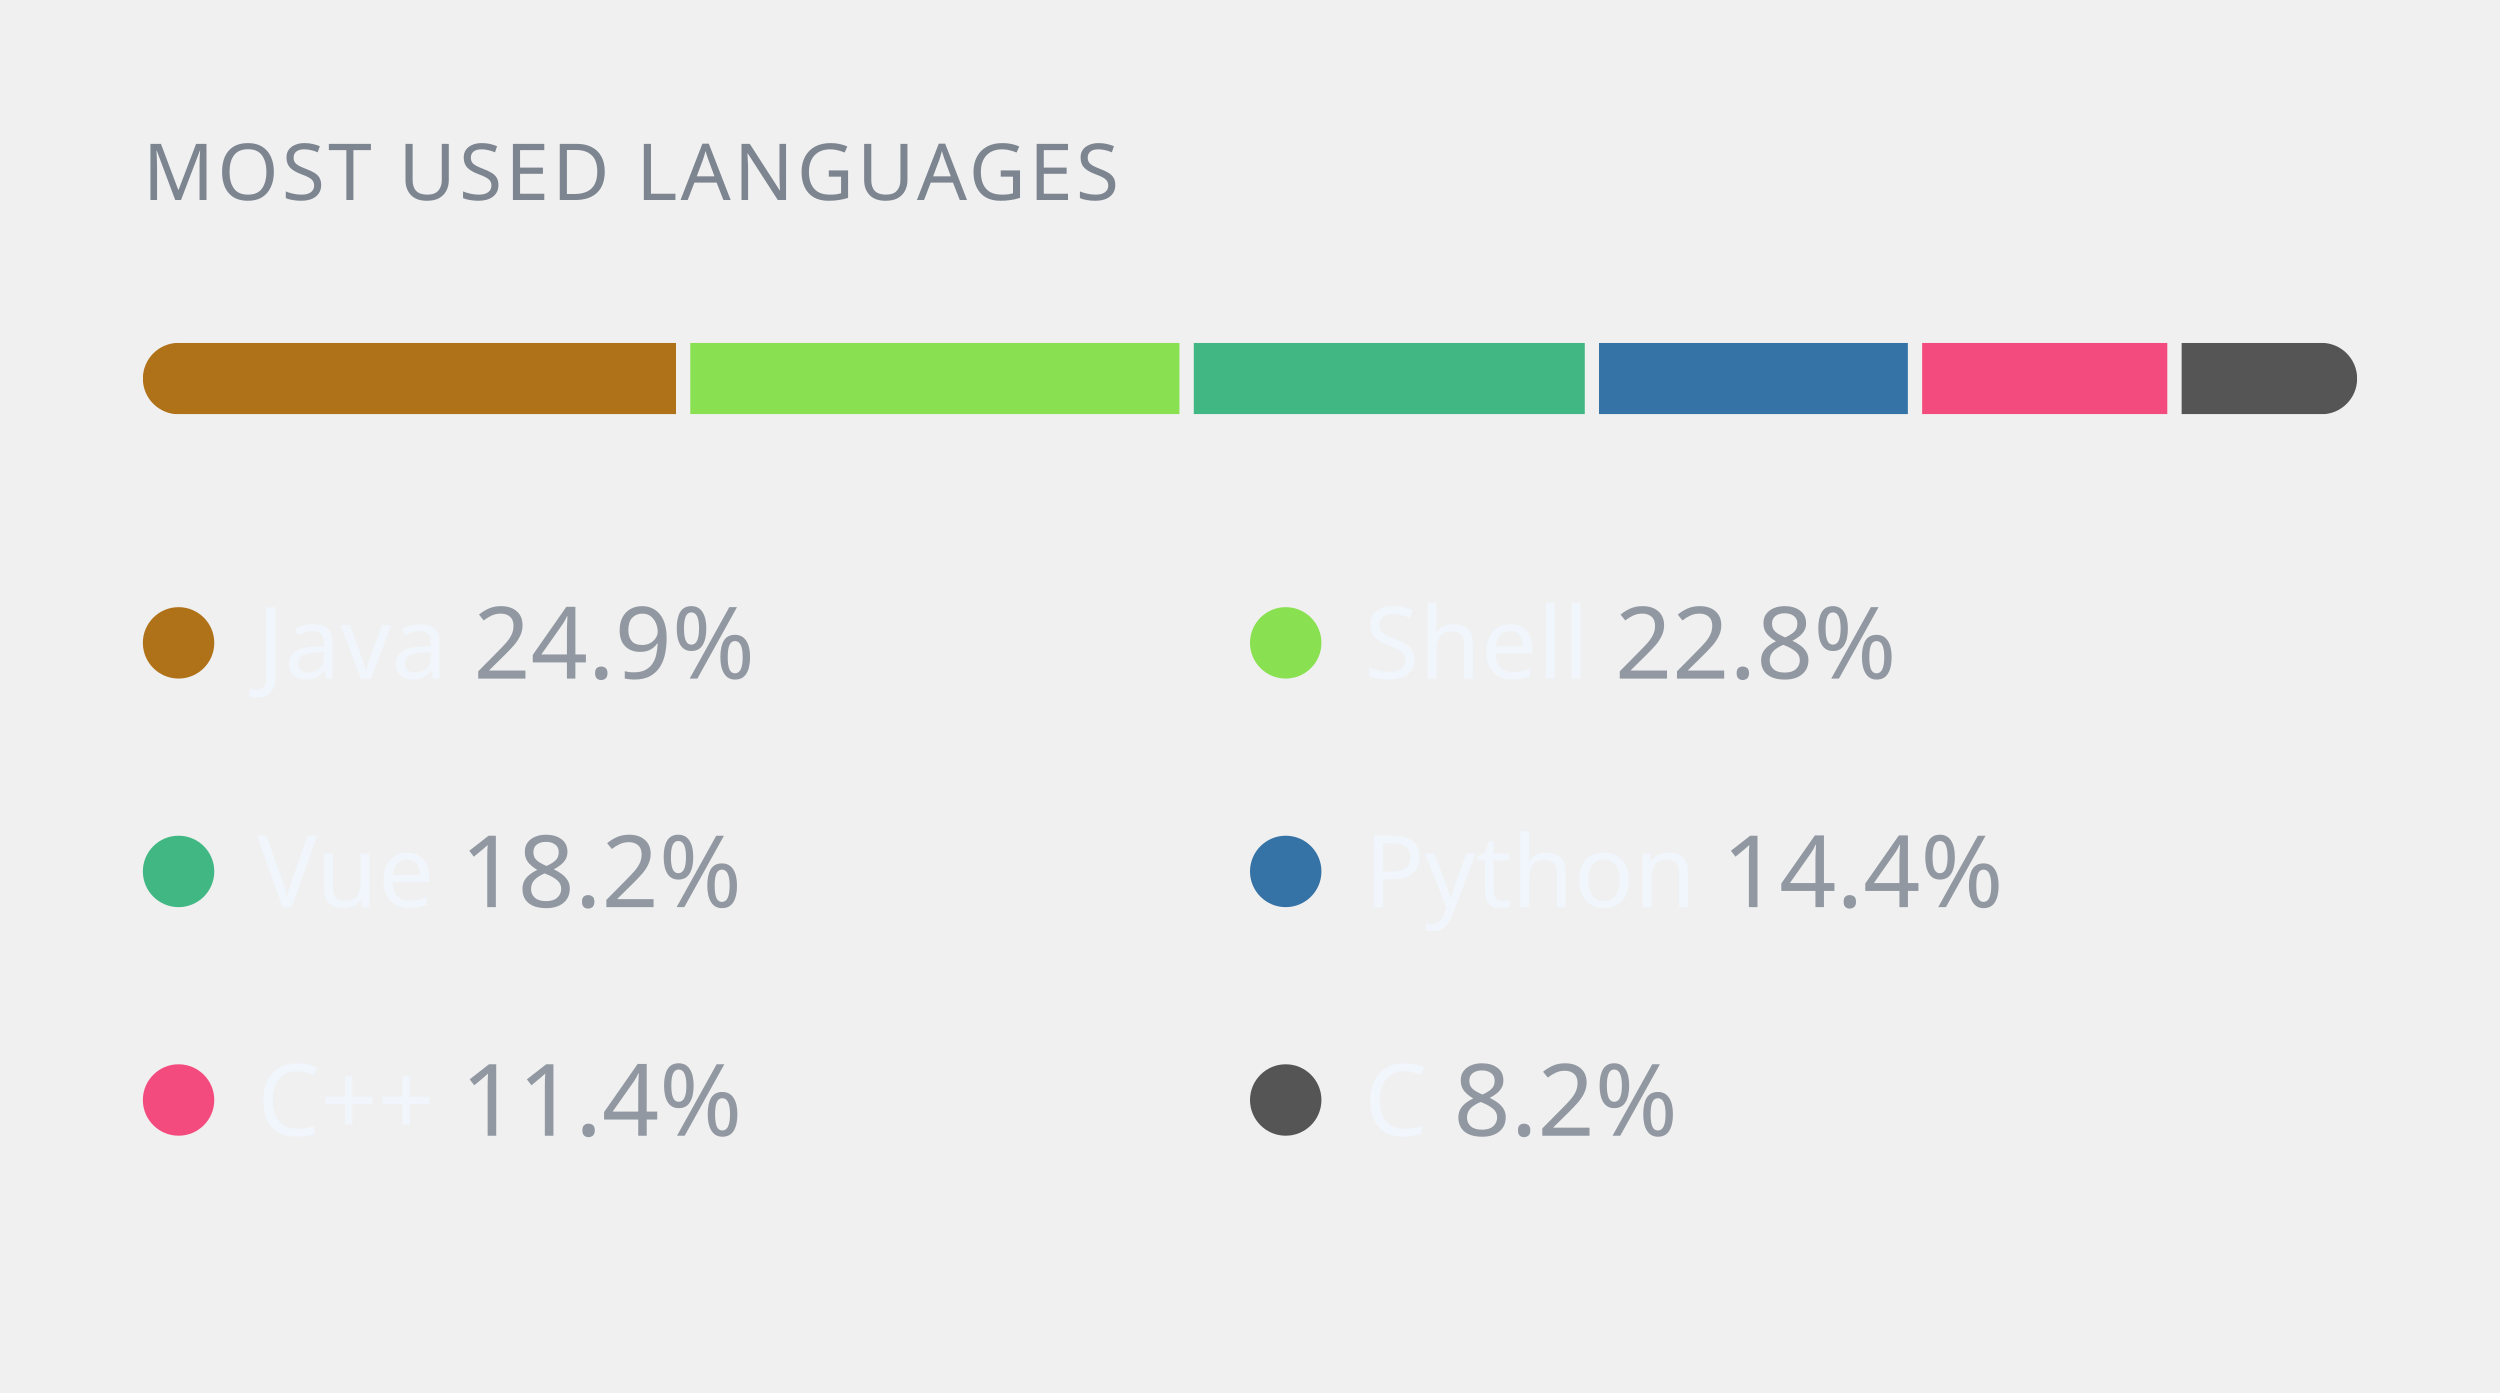
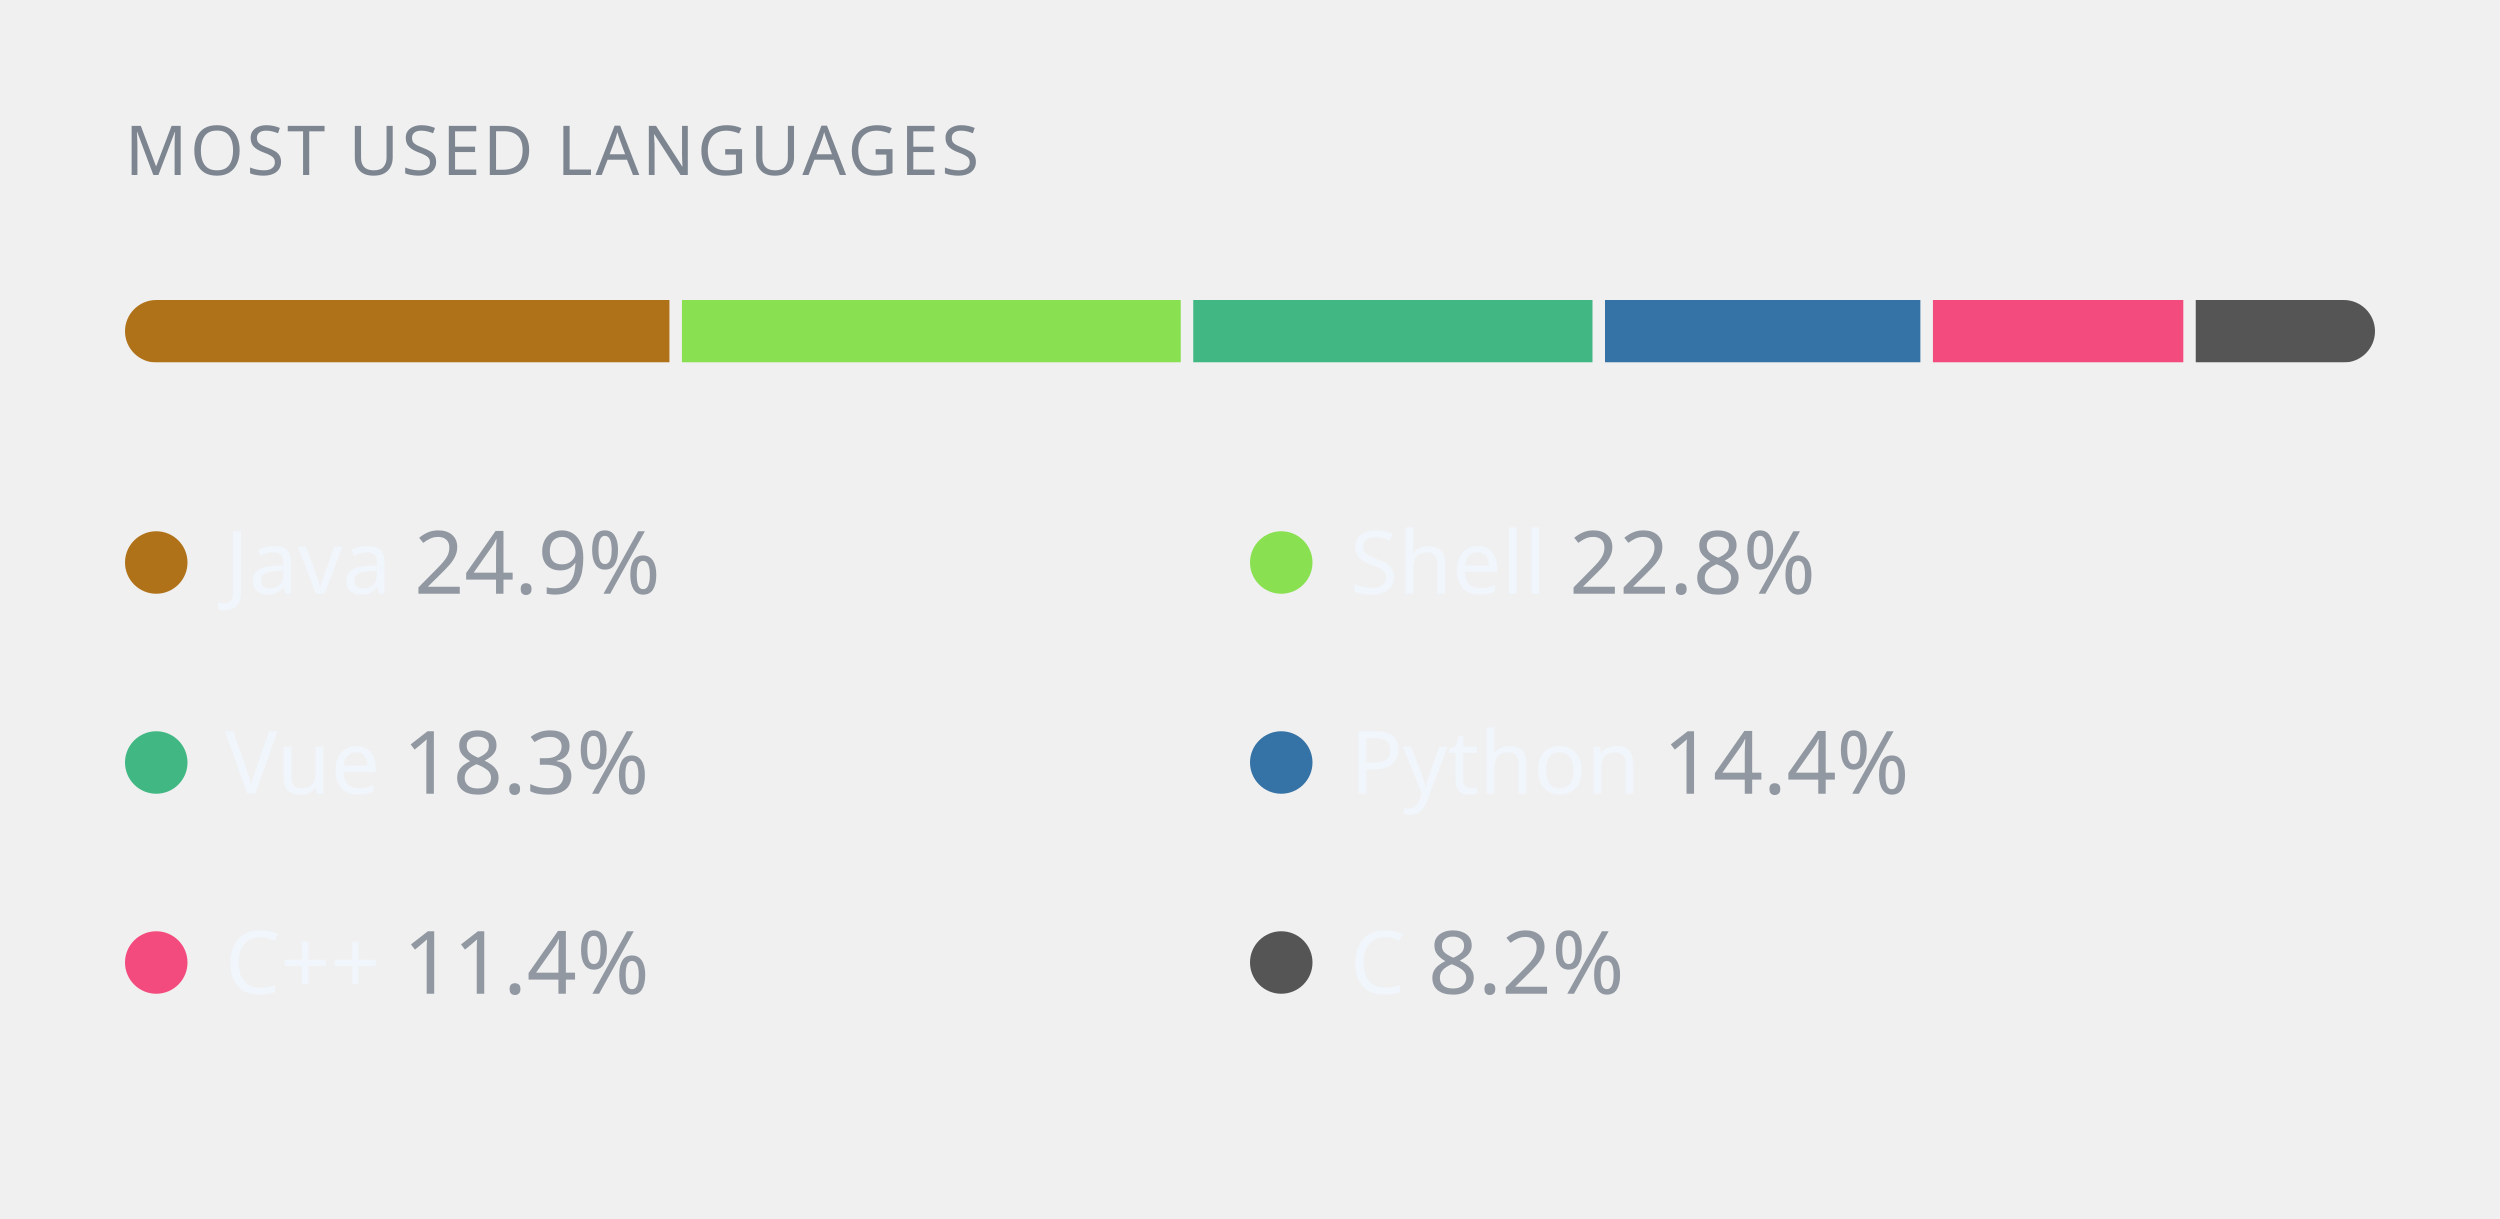
- <svg xmlns="http://www.w3.org/2000/svg" width="350" height="195" viewBox="0 0 350 195" fill="none" role="img" aria-labelledby="title desc">
+ <svg xmlns="http://www.w3.org/2000/svg" width="400" height="195" viewBox="0 0 400 195" fill="none" role="img" aria-labelledby="title desc">
  <style>
  text { font-family: -apple-system, BlinkMacSystemFont, 'Segoe UI', 'Noto Sans', Helvetica, Arial, sans-serif; fill: #f0f6fc; }
  .label { font-size: 14px; }
  .value { font-size: 14px; font-weight: 600; font-variant-numeric: tabular-nums; }
  .small { font-size: 12px; }
  .col { font-size: 11px; fill: #7d8590; letter-spacing: 0.04em; }
  .secondary { fill: #9198a1; }
  .muted { fill: #7d8590; }
  .icon { fill: #9198a1; }
  .fade { animation: fade 0.45s ease-out both; }
  .grow { transform-box: fill-box; transform-origin: left center; animation: grow 0.9s cubic-bezier(.2,.7,.2,1) 0.15s both; }
  .ring { animation: ring 1.2s cubic-bezier(.2,.7,.2,1) 0.2s both; }
  .pop { transform-box: fill-box; transform-origin: center; animation: pop 0.4s ease-out 0.5s both; }
  @keyframes fade { from { opacity: 0; transform: translateY(4px); } }
  @keyframes grow { from { transform: scaleX(0); } }
  @keyframes pop { from { opacity: 0; transform: scale(0.6); } }
  @media (prefers-reduced-motion: reduce) { * { animation: none !important; } }
</style>
-   <rect x="0.5" y="0.5" width="349" height="194" rx="6" fill="none" stroke="none" />
+   <rect x="0.5" y="0.5" width="399" height="194" rx="6" fill="none" stroke="none" />
  <text x="20" y="28" class="col">MOST USED LANGUAGES</text>
  <mask id="bar">
-     <rect class="grow" x="20" y="48" width="310" height="10" rx="5" fill="#fff" />
+     <rect class="grow" x="20" y="48" width="360" height="10" rx="5" fill="#fff" />
  </mask>
  <g mask="url(#bar)">
-     <rect x="20.00" y="48" width="74.64" height="10" fill="#b07219" />
-     <rect x="96.64" y="48" width="68.48" height="10" fill="#89e051" />
-     <rect x="167.13" y="48" width="54.74" height="10" fill="#41b883" />
-     <rect x="223.86" y="48" width="43.24" height="10" fill="#3572A5" />
-     <rect x="269.10" y="48" width="34.32" height="10" fill="#f34b7d" />
-     <rect x="305.43" y="48" width="24.57" height="10" fill="#555555" />
+     <rect x="20.00" y="48" width="87.11" height="10" fill="#b07219" />
+     <rect x="109.11" y="48" width="79.81" height="10" fill="#89e051" />
+     <rect x="190.92" y="48" width="63.88" height="10" fill="#41b883" />
+     <rect x="256.80" y="48" width="50.46" height="10" fill="#3572A5" />
+     <rect x="309.27" y="48" width="40.06" height="10" fill="#f34b7d" />
+     <rect x="351.32" y="48" width="28.68" height="10" fill="#555555" />
  </g>
  <g transform="translate(20 84)">
    <g class="fade" style="animation-delay: 200ms">
      <circle cx="5" cy="6" r="5" fill="#b07219" />
      <text x="16" y="11" class="label">Java <tspan class="secondary">24.9%</tspan>
      </text>
    </g>
  </g>
-   <g transform="translate(175 84)">
+   <g transform="translate(200 84)">
    <g class="fade" style="animation-delay: 270ms">
      <circle cx="5" cy="6" r="5" fill="#89e051" />
      <text x="16" y="11" class="label">Shell <tspan class="secondary">22.8%</tspan>
      </text>
    </g>
  </g>
  <g transform="translate(20 116)">
    <g class="fade" style="animation-delay: 340ms">
      <circle cx="5" cy="6" r="5" fill="#41b883" />
-       <text x="16" y="11" class="label">Vue <tspan class="secondary">18.2%</tspan>
+       <text x="16" y="11" class="label">Vue <tspan class="secondary">18.3%</tspan>
      </text>
    </g>
  </g>
-   <g transform="translate(175 116)">
+   <g transform="translate(200 116)">
    <g class="fade" style="animation-delay: 410ms">
      <circle cx="5" cy="6" r="5" fill="#3572A5" />
      <text x="16" y="11" class="label">Python <tspan class="secondary">14.4%</tspan>
      </text>
    </g>
  </g>
  <g transform="translate(20 148)">
    <g class="fade" style="animation-delay: 480ms">
      <circle cx="5" cy="6" r="5" fill="#f34b7d" />
      <text x="16" y="11" class="label">C++ <tspan class="secondary">11.4%</tspan>
      </text>
    </g>
  </g>
-   <g transform="translate(175 148)">
+   <g transform="translate(200 148)">
    <g class="fade" style="animation-delay: 550ms">
      <circle cx="5" cy="6" r="5" fill="#555555" />
      <text x="16" y="11" class="label">C <tspan class="secondary">8.2%</tspan>
      </text>
    </g>
  </g>
</svg>
